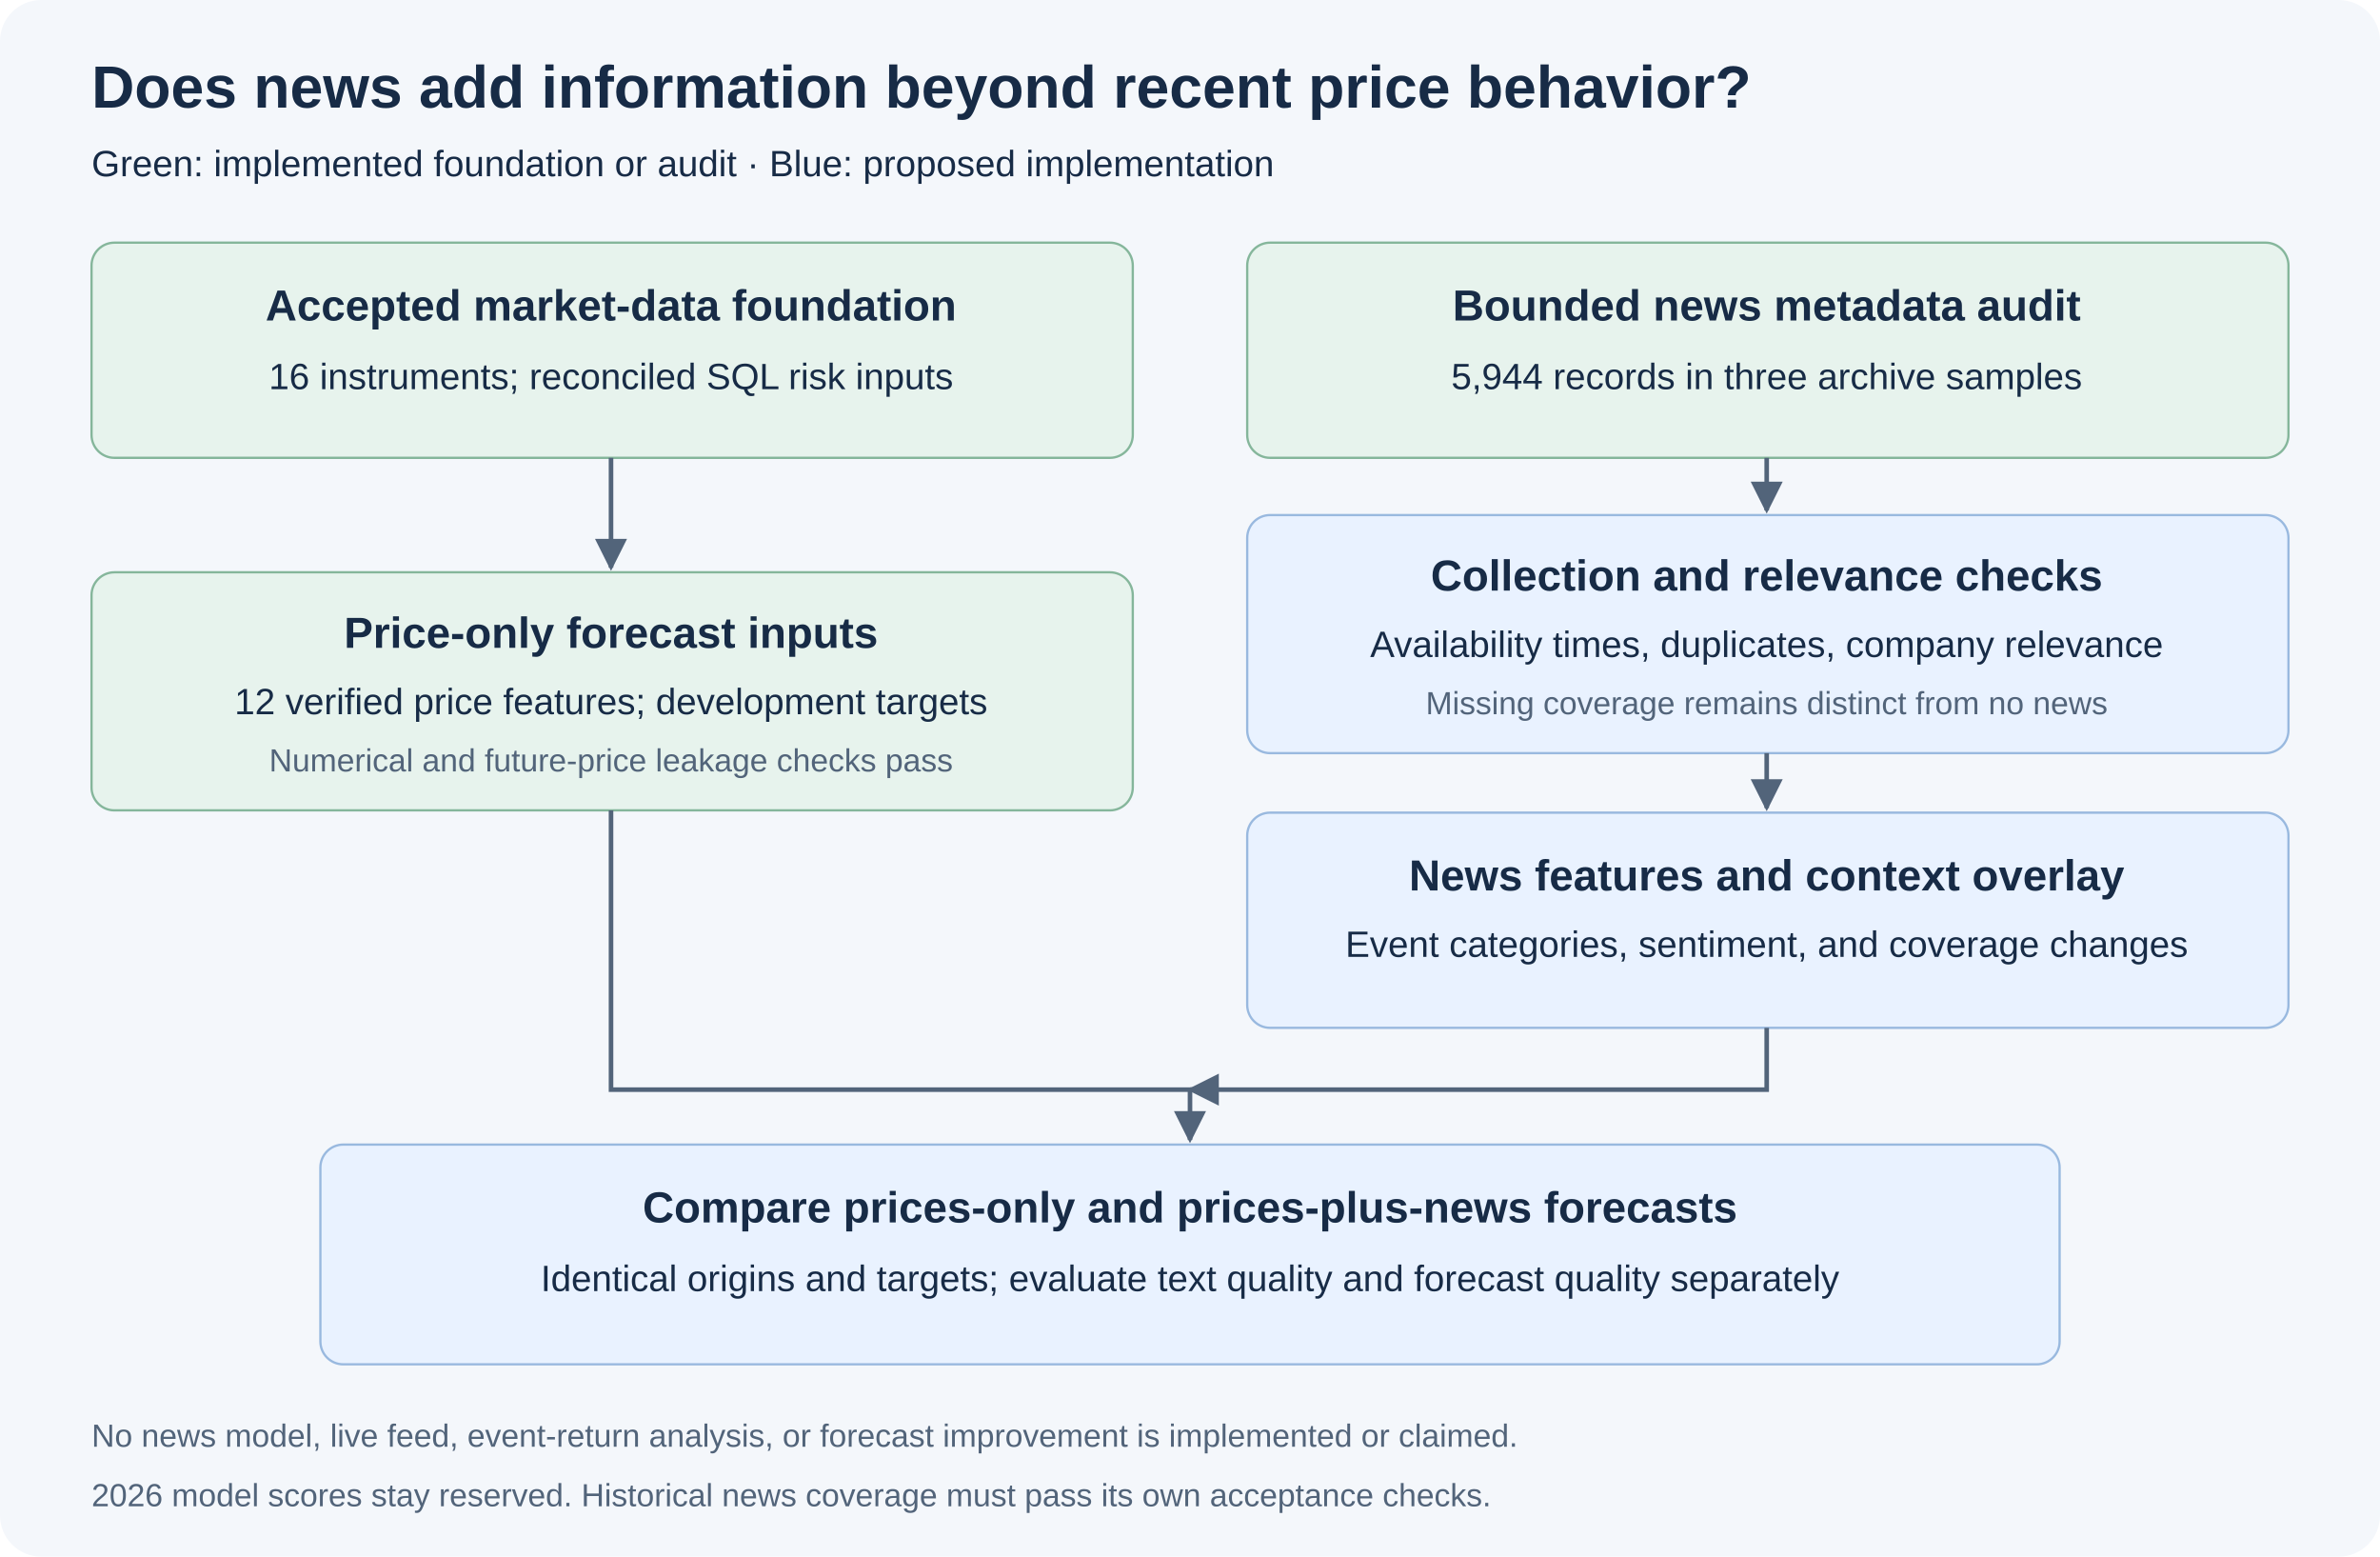
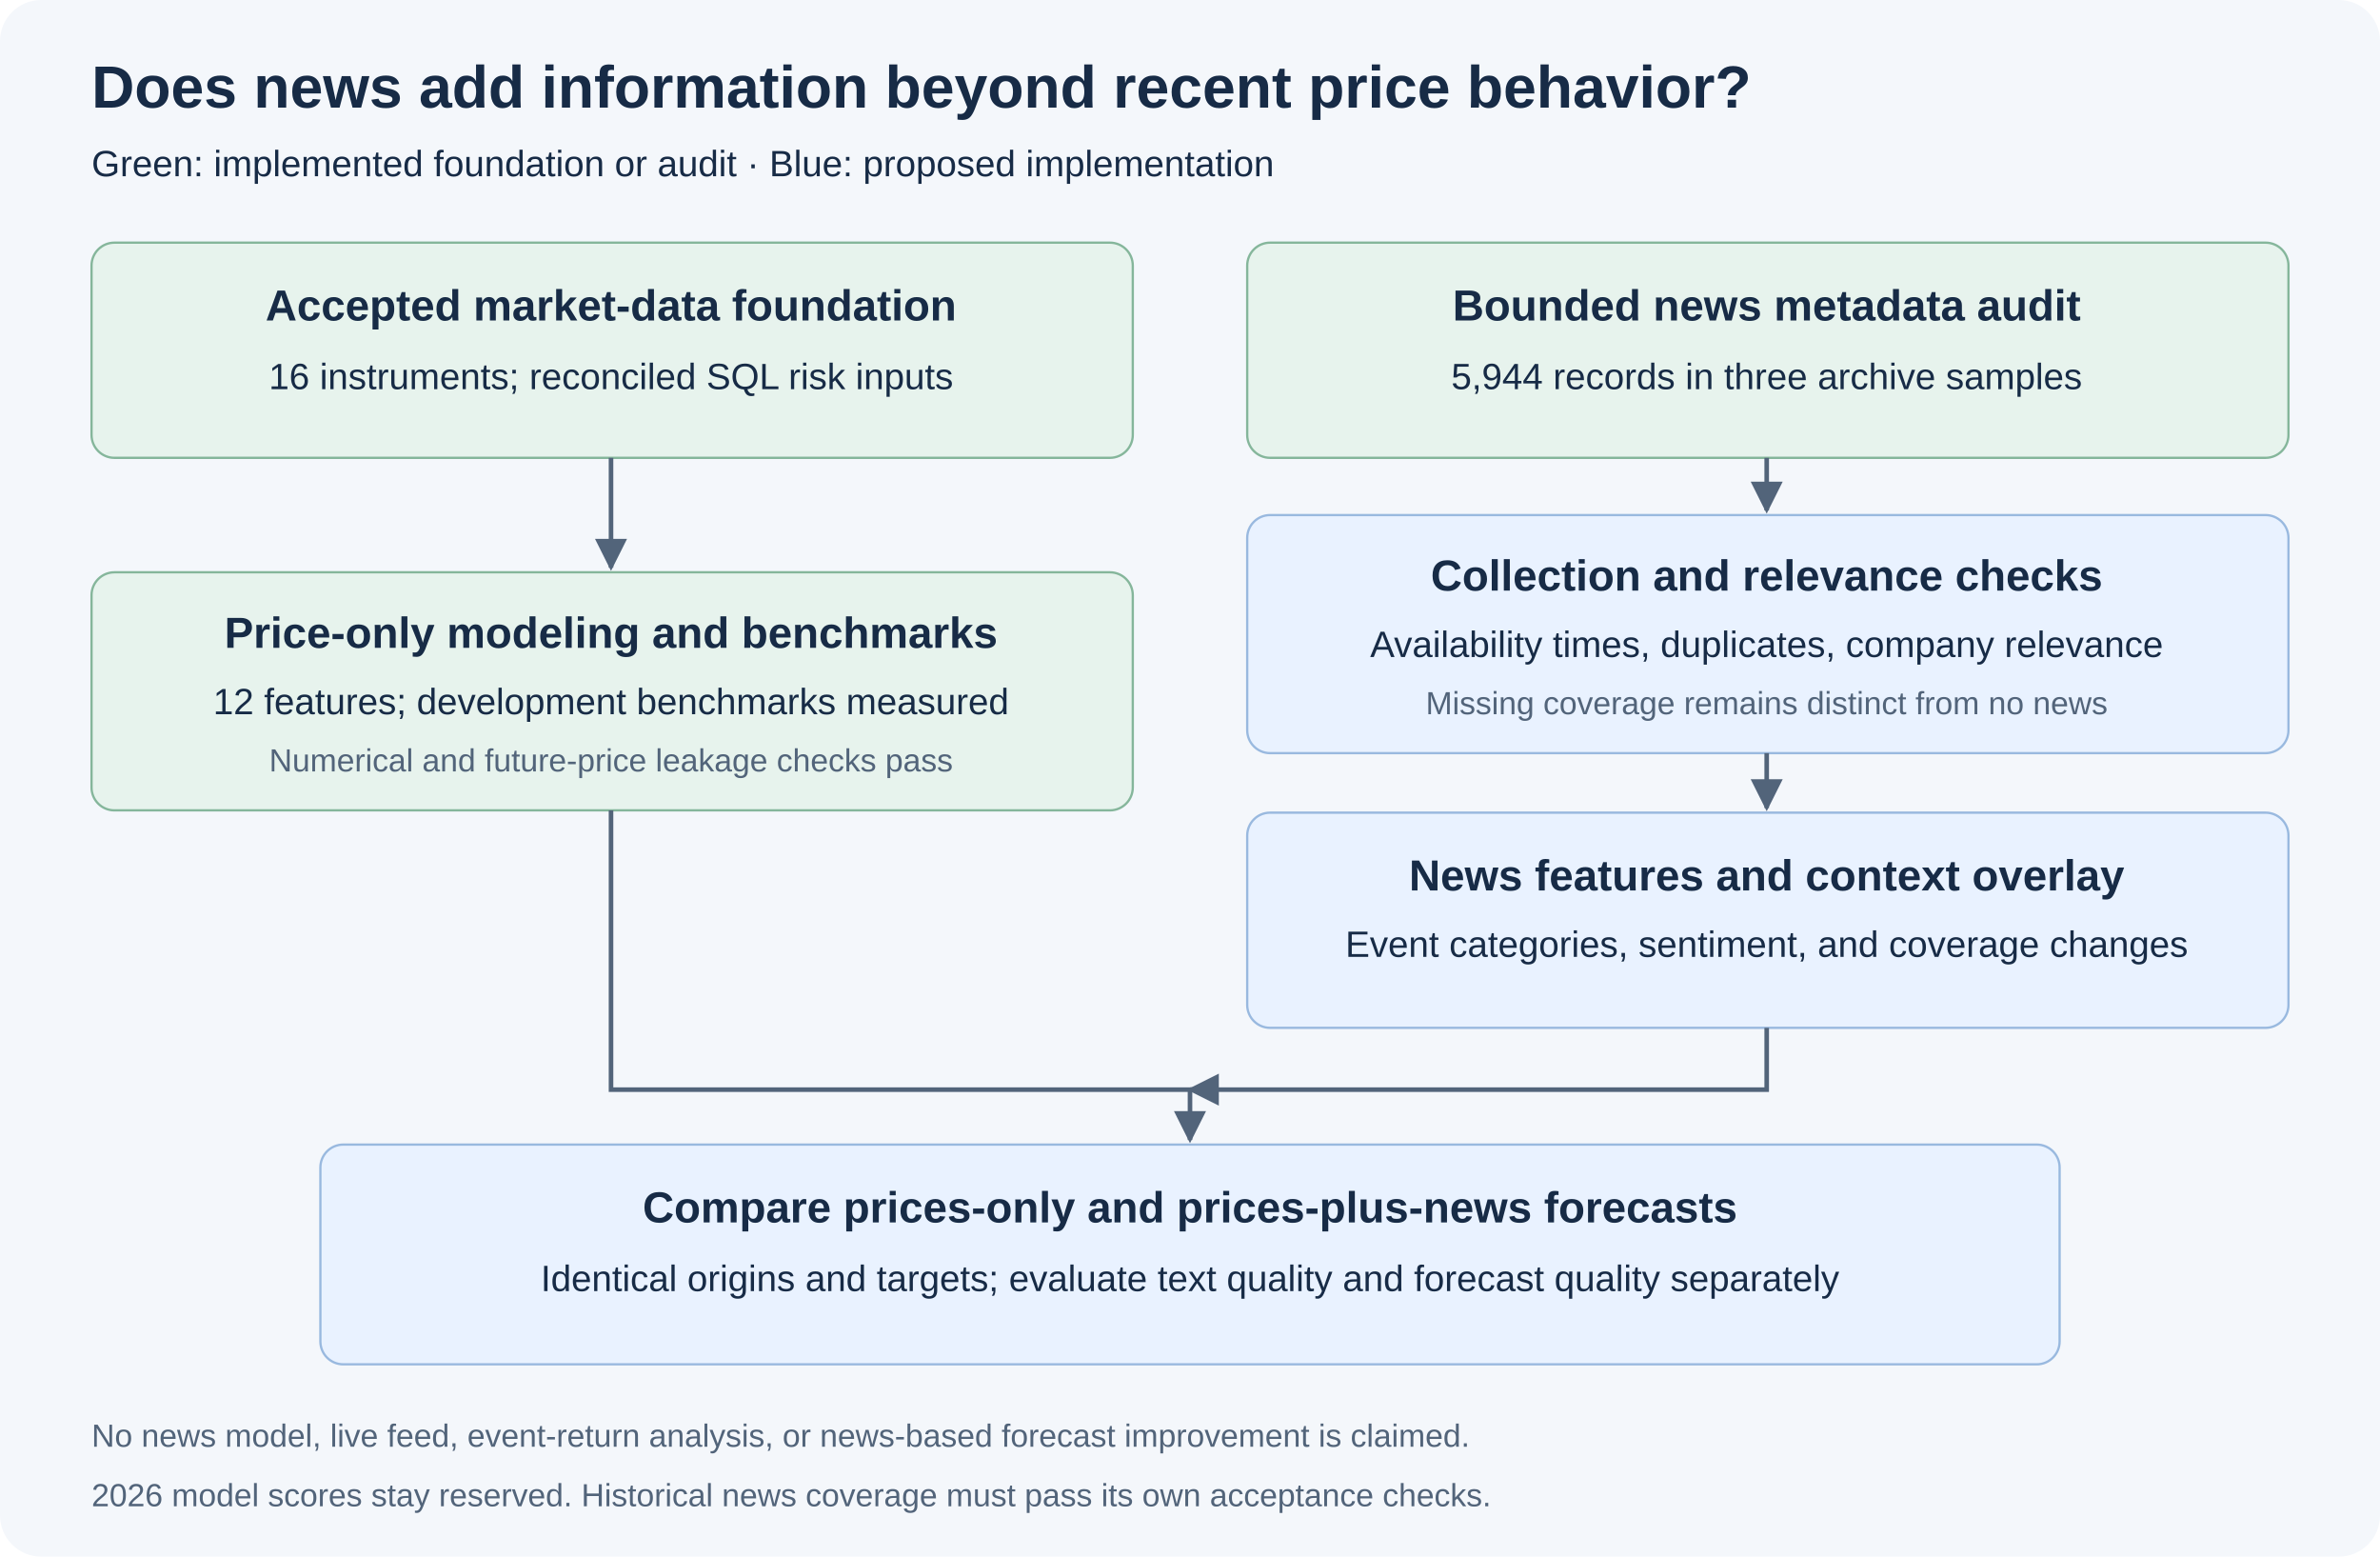
<svg xmlns="http://www.w3.org/2000/svg" width="1040" height="680" viewBox="0 0 1040 680" role="img" aria-labelledby="title description">
  <defs>
    <marker id="arrow" viewBox="0 0 10 10" refX="9" refY="5" markerWidth="7" markerHeight="7" orient="auto">
      <path d="M0 0 L10 5 L0 10 Z" fill="#52647a" />
    </marker>
  </defs>
  <style>text{font-family:Arial,Helvetica,sans-serif;fill:#172b46}.title{font-size:26px;font-weight:700}.heading{font-size:19px;font-weight:700}.body{font-size:16px}.small{font-size:14px;fill:#52647a}.done{fill:#e7f3ed;stroke:#85b69b}.planned{fill:#e9f2ff;stroke:#99b9df}.line{fill:none;stroke:#52647a;stroke-width:2;marker-end:url(#arrow)}</style>
  <rect width="1040" height="680" rx="18" fill="#f4f7fb" />
  <text x="40" y="47" class="title">Does news add information beyond recent price behavior?</text>
  <text x="40" y="77" class="body">Green: implemented foundation or audit · Blue: proposed implementation</text>
  <rect x="40" y="106" width="455" height="94" rx="10" class="done" />
  <text x="267" y="140" text-anchor="middle" class="heading">Accepted market-data foundation</text>
  <text x="267" y="170" text-anchor="middle" class="body">16 instruments; reconciled SQL risk inputs</text>
  <rect x="545" y="106" width="455" height="94" rx="10" class="done" />
  <text x="772" y="140" text-anchor="middle" class="heading">Bounded news metadata audit</text>
  <text x="772" y="170" text-anchor="middle" class="body">5,944 records in three archive samples</text>
  <path class="line" d="M267 200 V248" />
  <path class="line" d="M772 200 V223" />
  <rect x="545" y="225" width="455" height="104" rx="10" class="planned" />
  <text x="772" y="258" text-anchor="middle" class="heading">Collection and relevance checks</text>
  <text x="772" y="287" text-anchor="middle" class="body">Availability times, duplicates, company relevance</text>
  <text x="772" y="312" text-anchor="middle" class="small">Missing coverage remains distinct from no news</text>
  <rect x="40" y="250" width="455" height="104" rx="10" class="done" />
-   <text x="267" y="283" text-anchor="middle" class="heading">Price-only forecast inputs</text>
-   <text x="267" y="312" text-anchor="middle" class="body">12 verified price features; development targets</text>
+   <text x="267" y="283" text-anchor="middle" class="heading">Price-only modeling and benchmarks</text>
+   <text x="267" y="312" text-anchor="middle" class="body">12 features; development benchmarks measured</text>
  <text x="267" y="337" text-anchor="middle" class="small">Numerical and future-price leakage checks pass</text>
  <path class="line" d="M772 329 V353" />
  <rect x="545" y="355" width="455" height="94" rx="10" class="planned" />
  <text x="772" y="389" text-anchor="middle" class="heading">News features and context overlay</text>
  <text x="772" y="418" text-anchor="middle" class="body">Event categories, sentiment, and coverage changes</text>
  <path class="line" d="M267 354 V476 H520 V498" />
  <path class="line" d="M772 449 V476 H520" />
  <rect x="140" y="500" width="760" height="96" rx="10" class="planned" />
  <text x="520" y="534" text-anchor="middle" class="heading">Compare prices-only and prices-plus-news forecasts</text>
  <text x="520" y="564" text-anchor="middle" class="body">Identical origins and targets; evaluate text quality and forecast quality separately</text>
-   <text x="40" y="632" class="small">No news model, live feed, event-return analysis, or forecast improvement is implemented or claimed.</text>
+   <text x="40" y="632" class="small">No news model, live feed, event-return analysis, or news-based forecast improvement is claimed.</text>
  <text x="40" y="658" class="small">2026 model scores stay reserved. Historical news coverage must pass its own acceptance checks.</text>
</svg>
